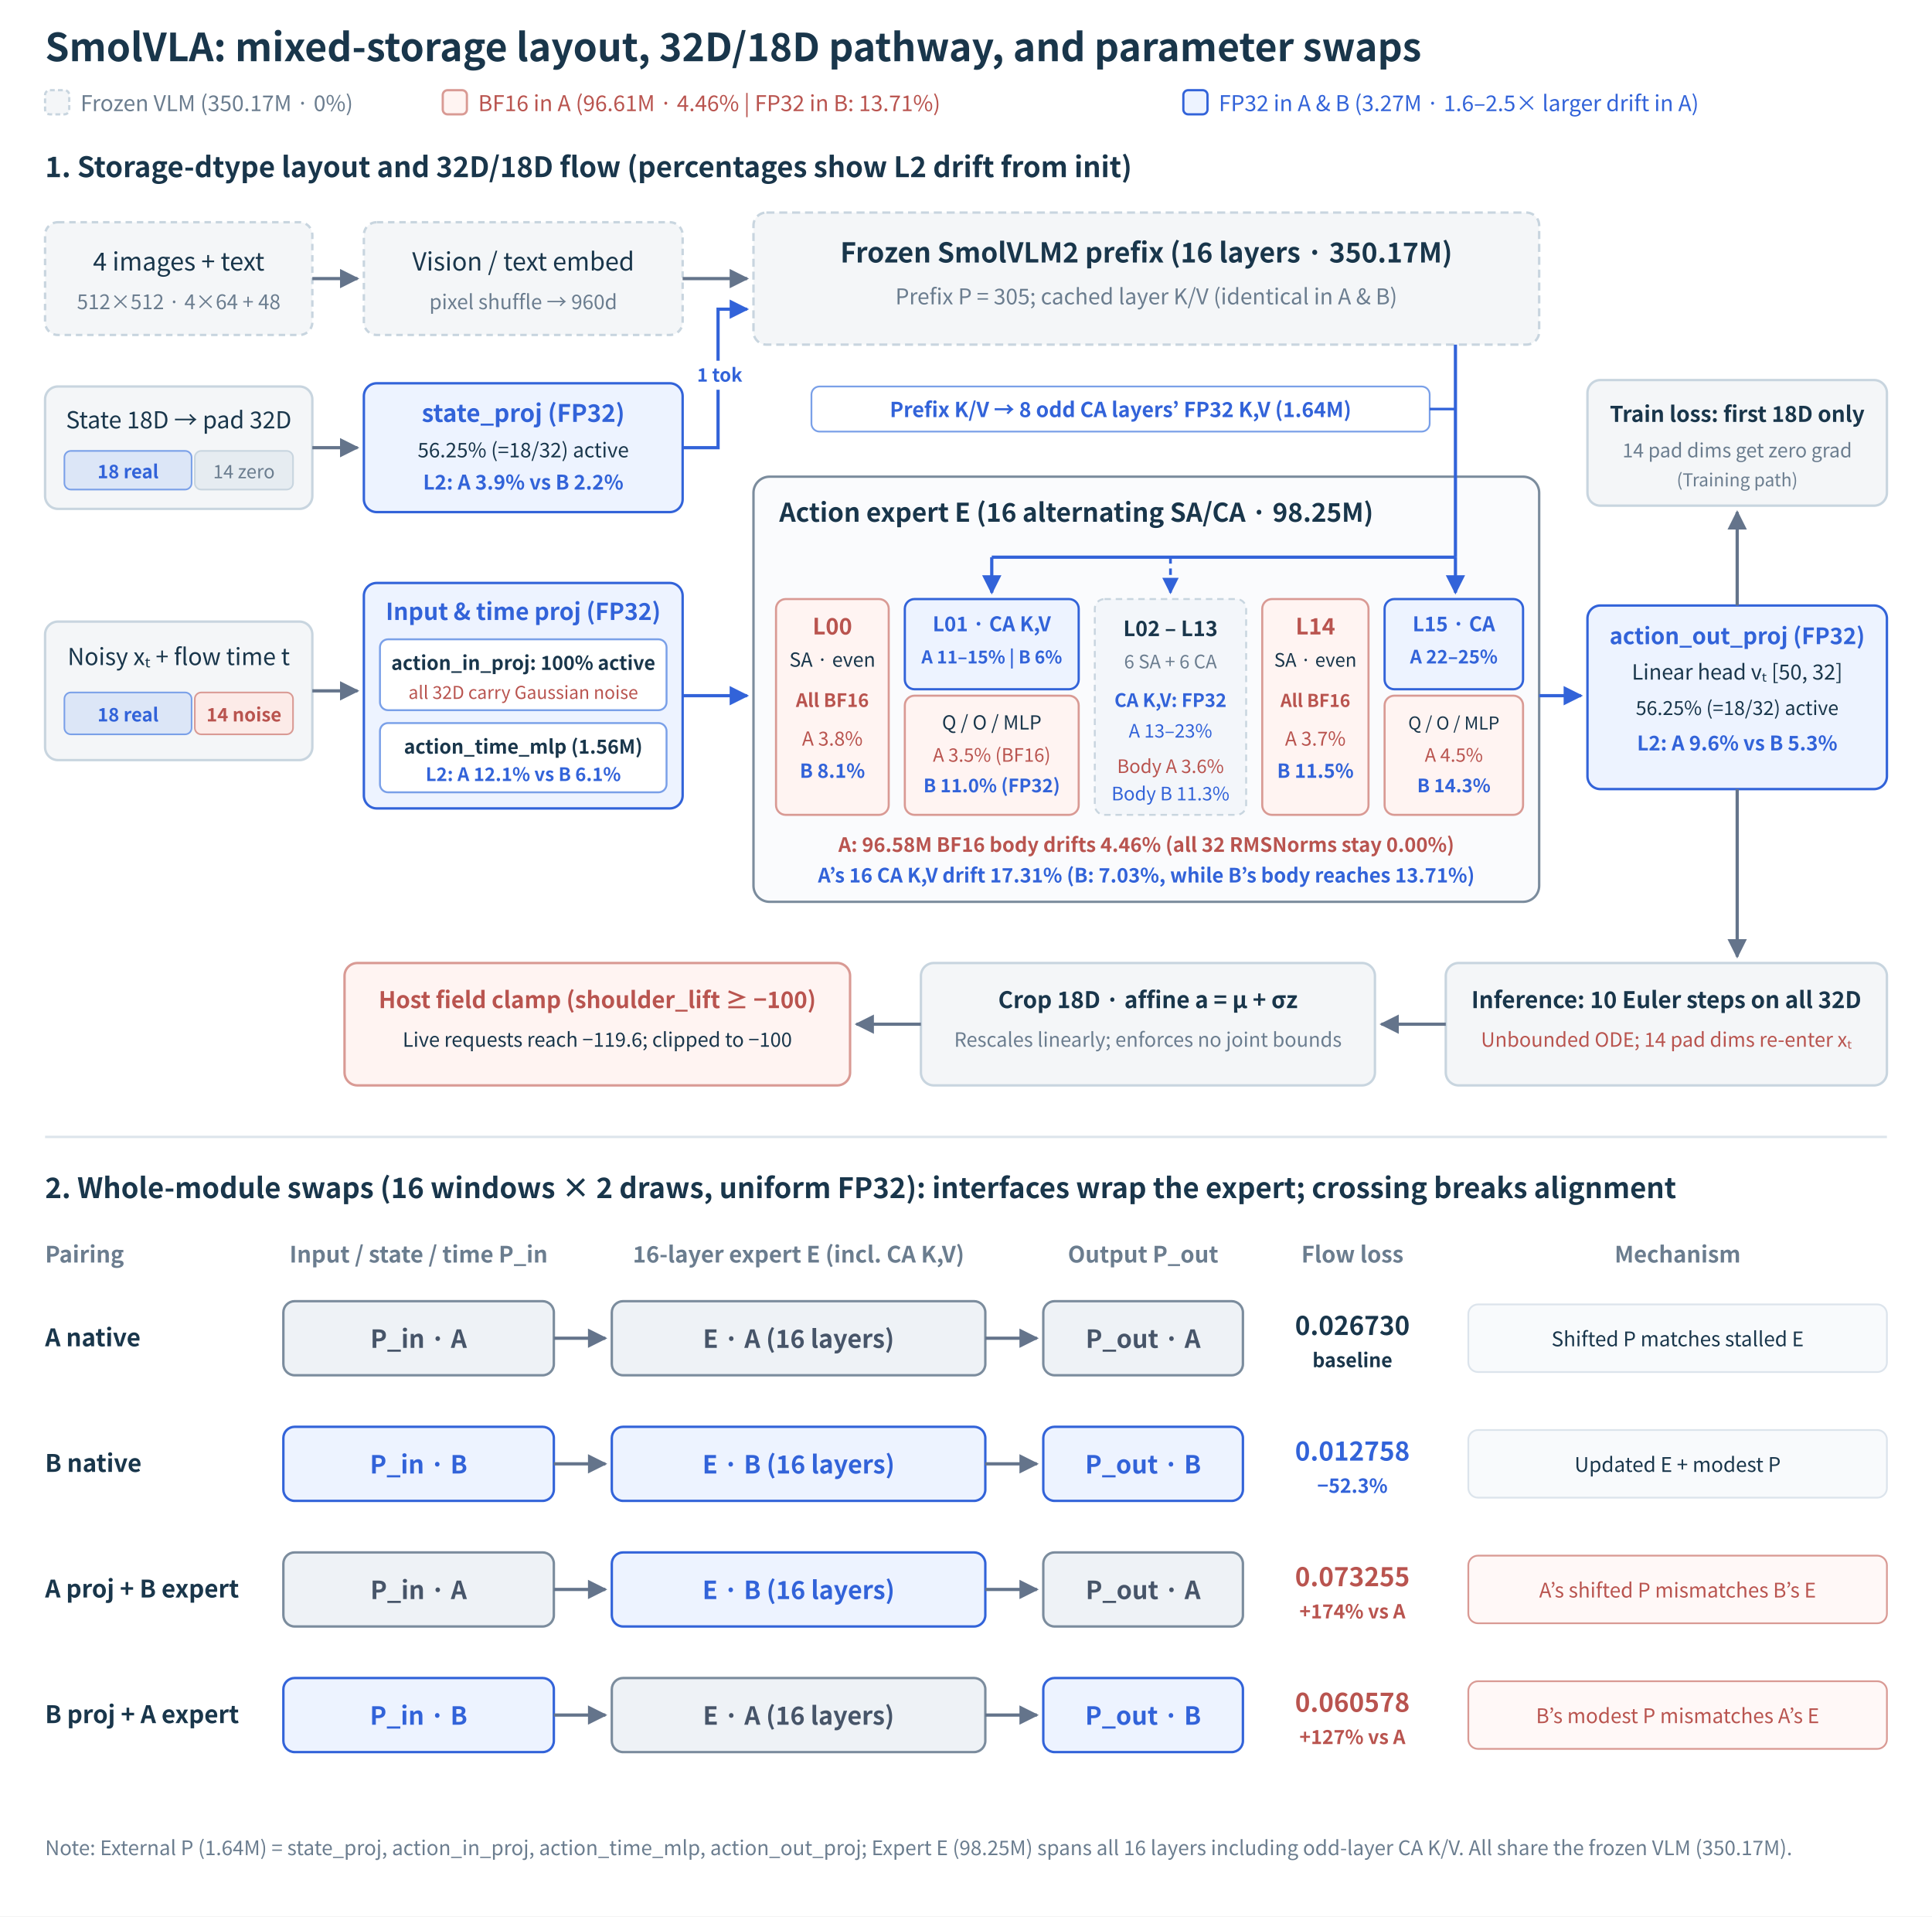
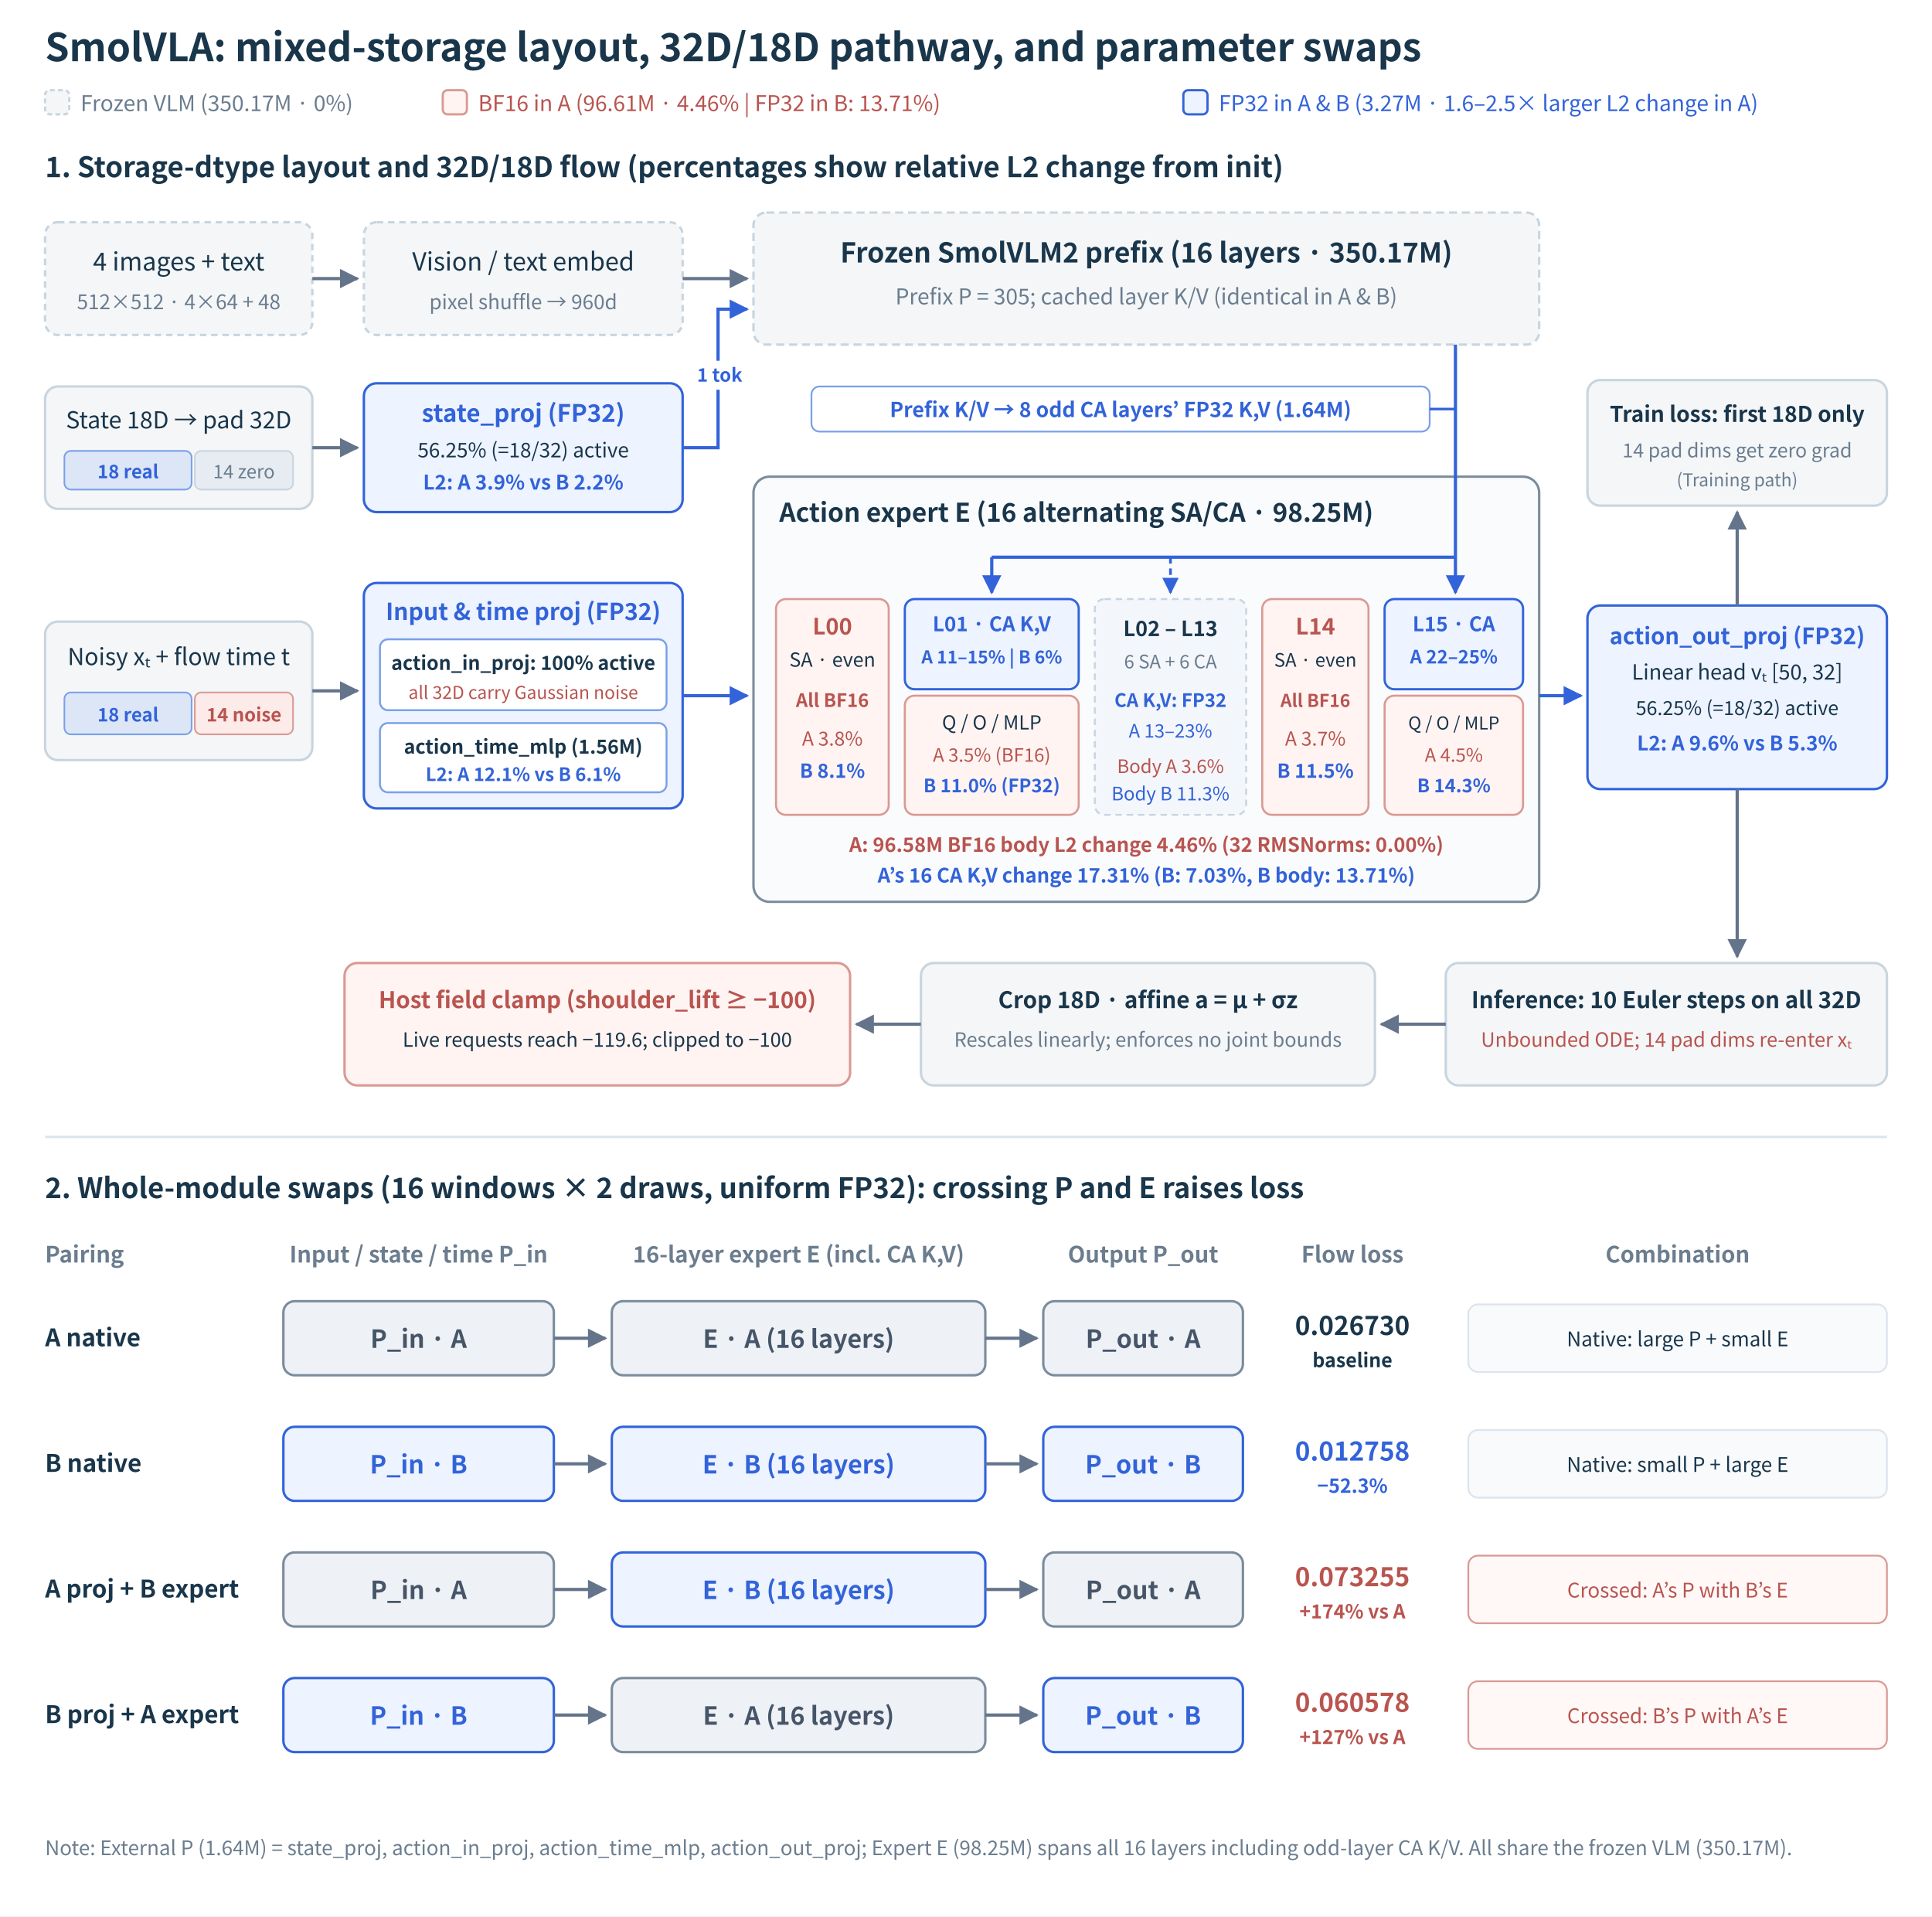
<svg xmlns="http://www.w3.org/2000/svg" viewBox="0 0 1200 1190" role="img" data-smol-intervention="true" aria-labelledby="smol-swap-title smol-swap-desc" style="display:block;width:100%;height:auto;font-family:'IBM Plex Sans','Noto Sans SC','Noto Sans CJK JP',sans-serif">
  <style>.figure-viewer-content&gt;svg[data-smol-intervention]{min-width:1100px}</style>
  <defs>
    <marker id="smol-arrow-3263d9" viewBox="0 0 10 10" refX="9" refY="5" markerWidth="6" markerHeight="6" orient="auto">
      <path d="M0 0L10 5L0 10Z" fill="#3263d9" />
    </marker>
    <marker id="smol-arrow-b9544f" viewBox="0 0 10 10" refX="9" refY="5" markerWidth="6" markerHeight="6" orient="auto">
      <path d="M0 0L10 5L0 10Z" fill="#b9544f" />
    </marker>
    <marker id="smol-arrow-475569" viewBox="0 0 10 10" refX="9" refY="5" markerWidth="6" markerHeight="6" orient="auto">
      <path d="M0 0L10 5L0 10Z" fill="#475569" />
    </marker>
    <marker id="smol-arrow-64748b" viewBox="0 0 10 10" refX="9" refY="5" markerWidth="6" markerHeight="6" orient="auto">
      <path d="M0 0L10 5L0 10Z" fill="#64748b" />
    </marker>
  </defs>
  <rect width="1200" height="1190" fill="white" />
  <text lang="en" x="28" y="38" font-size="24" fill="#19364b" font-weight="650" text-anchor="start">SmolVLA: mixed-storage layout, 32D/18D pathway, and parameter swaps</text>
  <rect x="28" y="56" width="15" height="15" rx="3" fill="#f4f6f8" stroke="#c8d5df" stroke-width="1.4" stroke-dasharray="3 2" />
  <text lang="en" x="50" y="69" font-size="13.5" fill="#6b7d8f" font-weight="500" text-anchor="start">Frozen VLM (350.17M · 0%)</text>
  <rect x="275" y="56" width="15" height="15" rx="3" fill="#fff4f2" stroke="#d99a94" stroke-width="1.4" />
  <text lang="en" x="297" y="69" font-size="13.5" fill="#b9544f" font-weight="500" text-anchor="start">BF16 in A (96.61M · 4.46% | FP32 in B: 13.71%)</text>
  <rect x="735" y="56" width="15" height="15" rx="3" fill="#edf3ff" stroke="#3263d9" stroke-width="1.4" />
-   <text lang="en" x="757" y="69" font-size="13.5" fill="#3263d9" font-weight="500" text-anchor="start">FP32 in A &amp; B (3.27M · 1.6–2.5× larger drift in A)</text>
-   <text lang="en" x="28" y="110" font-size="17.5" fill="#19364b" font-weight="650" text-anchor="start">1. Storage-dtype layout and 32D/18D flow (percentages show L2 drift from init)</text>
+   <text lang="en" x="757" y="69" font-size="13.5" fill="#3263d9" font-weight="500" text-anchor="start">FP32 in A &amp; B (3.27M · 1.6–2.5× larger L2 change in A)</text>
+   <text lang="en" x="28" y="110" font-size="17.5" fill="#19364b" font-weight="650" text-anchor="start">1. Storage-dtype layout and 32D/18D flow (percentages show relative L2 change from init)</text>
  <rect x="28" y="138" width="166" height="70" rx="8" fill="#f4f6f8" stroke="#c8d5df" stroke-width="1.5" stroke-dasharray="4 3" />
  <text lang="en" x="111" y="168" font-size="15.5" fill="#19364b" font-weight="500" text-anchor="middle">4 images + text</text>
  <text lang="en" x="111" y="192" font-size="12.5" fill="#6b7d8f" font-weight="400" text-anchor="middle">512×512 · 4×64 + 48</text>
  <path d="M194 173 L222 173" fill="none" stroke="#64748b" stroke-width="2" marker-end="url(#smol-arrow-64748b)" />
  <rect x="226" y="138" width="198" height="70" rx="8" fill="#f4f6f8" stroke="#c8d5df" stroke-width="1.5" stroke-dasharray="4 3" />
  <text lang="en" x="325" y="168" font-size="15.5" fill="#19364b" font-weight="500" text-anchor="middle">Vision / text embed</text>
  <text lang="en" x="325" y="192" font-size="12.5" fill="#6b7d8f" font-weight="400" text-anchor="middle">pixel shuffle → 960d</text>
  <path d="M424 173 L464 173" fill="none" stroke="#64748b" stroke-width="2" marker-end="url(#smol-arrow-64748b)" />
  <rect x="468" y="132" width="488" height="82" rx="8" fill="#f4f6f8" stroke="#c8d5df" stroke-width="1.5" stroke-dasharray="5 3" />
  <text lang="en" x="712" y="163" font-size="17" fill="#19364b" font-weight="600" text-anchor="middle">Frozen SmolVLM2 prefix (16 layers · 350.17M)</text>
  <text lang="en" x="712" y="189" font-size="13.5" fill="#6b7d8f" font-weight="400" text-anchor="middle">Prefix P = 305; cached layer K/V (identical in A &amp; B)</text>
  <rect x="28" y="240" width="166" height="76" rx="8" fill="#f4f6f8" stroke="#c8d5df" stroke-width="1.5" />
  <text lang="en" x="111" y="266" font-size="14.5" fill="#19364b" font-weight="500" text-anchor="middle">State 18D → pad 32D</text>
  <rect x="40" y="280" width="79" height="24" rx="4" fill="#dce6f7" stroke="#7aa0e8" stroke-width="1" />
  <text lang="en" x="79.5" y="297" font-size="11.5" fill="#3263d9" font-weight="600" text-anchor="middle">18 real</text>
  <rect x="121" y="280" width="61" height="24" rx="4" fill="#e6ecf1" stroke="#c8d5df" stroke-width="1" />
  <text lang="en" x="151.5" y="297" font-size="11.5" fill="#6b7d8f" font-weight="500" text-anchor="middle">14 zero</text>
  <path d="M194 278 L222 278" fill="none" stroke="#64748b" stroke-width="2" marker-end="url(#smol-arrow-64748b)" />
  <rect x="226" y="238" width="198" height="80" rx="8" fill="#edf3ff" stroke="#3263d9" stroke-width="1.5" />
  <text lang="en" x="325" y="262" font-size="15" fill="#3263d9" font-weight="600" text-anchor="middle">state_proj (FP32)</text>
  <text lang="en" x="325" y="284" font-size="12.5" fill="#19364b" font-weight="400" text-anchor="middle">56.25% (=18/32) active</text>
  <text lang="en" x="325" y="304" font-size="12.5" fill="#3263d9" font-weight="600" text-anchor="middle">L2: A 3.9% vs B 2.2%</text>
  <path d="M424 278 L446 278 L446 192 L464 192" fill="none" stroke="#3263d9" stroke-width="2" marker-end="url(#smol-arrow-3263d9)" />
  <rect x="429" y="224" width="36" height="18" rx="3" fill="white" stroke="none" stroke-width="0" />
  <text lang="en" x="447" y="237" font-size="11.5" fill="#3263d9" font-weight="600" text-anchor="middle">1 tok</text>
  <rect x="28" y="386" width="166" height="86" rx="8" fill="#f4f6f8" stroke="#c8d5df" stroke-width="1.5" />
  <text lang="en" x="111" y="413" font-size="14.5" fill="#19364b" font-weight="500" text-anchor="middle">Noisy xₜ + flow time t</text>
  <rect x="40" y="430" width="79" height="26" rx="4" fill="#dce6f7" stroke="#7aa0e8" stroke-width="1" />
  <text lang="en" x="79.5" y="448" font-size="11.5" fill="#3263d9" font-weight="600" text-anchor="middle">18 real</text>
  <rect x="121" y="430" width="61" height="26" rx="4" fill="#fcebe8" stroke="#d99a94" stroke-width="1" />
  <text lang="en" x="151.5" y="448" font-size="11.5" fill="#b9544f" font-weight="600" text-anchor="middle">14 noise</text>
  <path d="M194 429 L222 429" fill="none" stroke="#64748b" stroke-width="2" marker-end="url(#smol-arrow-64748b)" />
  <rect x="226" y="362" width="198" height="140" rx="8" fill="#edf3ff" stroke="#3263d9" stroke-width="1.5" />
  <text lang="en" x="325" y="385" font-size="14.5" fill="#3263d9" font-weight="650" text-anchor="middle">Input &amp; time proj (FP32)</text>
  <rect x="236" y="397" width="178" height="44" rx="5" fill="white" stroke="#7aa0e8" stroke-width="1.2" />
  <text lang="en" x="325" y="416" font-size="12" fill="#19364b" font-weight="600" text-anchor="middle">action_in_proj: 100% active</text>
  <text lang="en" x="325" y="434" font-size="11" fill="#b9544f" font-weight="400" text-anchor="middle">all 32D carry Gaussian noise</text>
  <rect x="236" y="449" width="178" height="43" rx="5" fill="white" stroke="#7aa0e8" stroke-width="1.2" />
  <text lang="en" x="325" y="468" font-size="12" fill="#19364b" font-weight="600" text-anchor="middle">action_time_mlp (1.56M)</text>
  <text lang="en" x="325" y="485" font-size="11.5" fill="#3263d9" font-weight="600" text-anchor="middle">L2: A 12.1% vs B 6.1%</text>
  <path d="M424 432 L464 432" fill="none" stroke="#3263d9" stroke-width="2" marker-end="url(#smol-arrow-3263d9)" />
  <rect x="468" y="296" width="488" height="264" rx="10" fill="#fafbfd" stroke="#7b8c9d" stroke-width="1.5" />
  <text lang="en" x="484" y="324" font-size="16" fill="#19364b" font-weight="650" text-anchor="start">Action expert E (16 alternating SA/CA · 98.25M)</text>
  <path d="M904 214 L904 346" fill="none" stroke="#3263d9" stroke-width="2" />
  <rect x="504" y="240" width="384" height="28" rx="5" fill="white" stroke="#7aa0e8" stroke-width="1.1" />
  <text lang="en" x="696" y="259" font-size="12.8" fill="#3263d9" font-weight="600" text-anchor="middle">Prefix K/V → 8 odd CA layers’ FP32 K,V (1.64M)</text>
  <path d="M888 254 L904 254" fill="none" stroke="#3263d9" stroke-width="1.6" />
  <path d="M616 346 L904 346" fill="none" stroke="#3263d9" stroke-width="2" />
  <path d="M616 346 L616 368" fill="none" stroke="#3263d9" stroke-width="2" marker-end="url(#smol-arrow-3263d9)" />
  <path d="M727 346 L727 368" fill="none" stroke="#3263d9" stroke-width="1.7" stroke-dasharray="4 3" marker-end="url(#smol-arrow-3263d9)" />
  <path d="M904 346 L904 368" fill="none" stroke="#3263d9" stroke-width="2" marker-end="url(#smol-arrow-3263d9)" />
  <rect x="482" y="372" width="70" height="134" rx="6" fill="#fff4f2" stroke="#d99a94" stroke-width="1.3" />
  <text lang="en" x="517" y="394" font-size="14" fill="#b9544f" font-weight="700" text-anchor="middle">L00</text>
  <text lang="en" x="517" y="414" font-size="12" fill="#19364b" font-weight="500" text-anchor="middle">SA · even</text>
  <text lang="en" x="517" y="439" font-size="11.5" fill="#b9544f" font-weight="600" text-anchor="middle">All BF16</text>
  <text lang="en" x="517" y="463" font-size="12" fill="#b9544f" font-weight="400" text-anchor="middle">A 3.8%</text>
  <text lang="en" x="517" y="483" font-size="12" fill="#3263d9" font-weight="600" text-anchor="middle">B 8.1%</text>
  <rect x="562" y="372" width="108" height="56" rx="6" fill="#edf3ff" stroke="#3263d9" stroke-width="1.4" />
  <text lang="en" x="616" y="392" font-size="12.5" fill="#3263d9" font-weight="700" text-anchor="middle">L01 · CA K,V</text>
  <text lang="en" x="616" y="412" font-size="11" fill="#3263d9" font-weight="600" text-anchor="middle">A 11–15% | B 6%</text>
  <rect x="562" y="432" width="108" height="74" rx="6" fill="#fff4f2" stroke="#d99a94" stroke-width="1.3" />
  <text lang="en" x="616" y="453" font-size="12" fill="#19364b" font-weight="500" text-anchor="middle">Q / O / MLP</text>
  <text lang="en" x="616" y="473" font-size="11.5" fill="#b9544f" font-weight="400" text-anchor="middle">A 3.5% (BF16)</text>
  <text lang="en" x="616" y="492" font-size="11.5" fill="#3263d9" font-weight="600" text-anchor="middle">B 11.0% (FP32)</text>
  <rect x="680" y="372" width="94" height="134" rx="6" fill="#f3f6fa" stroke="#c8d5df" stroke-width="1.2" stroke-dasharray="4 3" />
  <text lang="en" x="727" y="395" font-size="13" fill="#19364b" font-weight="650" text-anchor="middle">L02 – L13</text>
  <text lang="en" x="727" y="415" font-size="11.5" fill="#6b7d8f" font-weight="400" text-anchor="middle">6 SA + 6 CA</text>
  <text lang="en" x="727" y="439" font-size="11.5" fill="#3263d9" font-weight="600" text-anchor="middle">CA K,V: FP32</text>
  <text lang="en" x="727" y="458" font-size="11.5" fill="#3263d9" font-weight="400" text-anchor="middle">A 13–23%</text>
  <text lang="en" x="727" y="480" font-size="11.5" fill="#b9544f" font-weight="400" text-anchor="middle">Body A 3.6%</text>
  <text lang="en" x="727" y="497" font-size="11.5" fill="#3263d9" font-weight="400" text-anchor="middle">Body B 11.3%</text>
  <rect x="784" y="372" width="66" height="134" rx="6" fill="#fff4f2" stroke="#d99a94" stroke-width="1.3" />
  <text lang="en" x="817" y="394" font-size="14" fill="#b9544f" font-weight="700" text-anchor="middle">L14</text>
  <text lang="en" x="817" y="414" font-size="11.5" fill="#19364b" font-weight="500" text-anchor="middle">SA · even</text>
  <text lang="en" x="817" y="439" font-size="11" fill="#b9544f" font-weight="600" text-anchor="middle">All BF16</text>
  <text lang="en" x="817" y="463" font-size="12" fill="#b9544f" font-weight="400" text-anchor="middle">A 3.7%</text>
  <text lang="en" x="817" y="483" font-size="12" fill="#3263d9" font-weight="600" text-anchor="middle">B 11.5%</text>
  <rect x="860" y="372" width="86" height="56" rx="6" fill="#edf3ff" stroke="#3263d9" stroke-width="1.4" />
  <text lang="en" x="903" y="392" font-size="12.5" fill="#3263d9" font-weight="700" text-anchor="middle">L15 · CA</text>
  <text lang="en" x="903" y="412" font-size="11.5" fill="#3263d9" font-weight="700" text-anchor="middle">A 22–25%</text>
  <rect x="860" y="432" width="86" height="74" rx="6" fill="#fff4f2" stroke="#d99a94" stroke-width="1.3" />
  <text lang="en" x="903" y="453" font-size="11" fill="#19364b" font-weight="500" text-anchor="middle">Q / O / MLP</text>
  <text lang="en" x="903" y="473" font-size="11.5" fill="#b9544f" font-weight="400" text-anchor="middle">A 4.5%</text>
  <text lang="en" x="903" y="492" font-size="11.5" fill="#3263d9" font-weight="600" text-anchor="middle">B 14.3%</text>
-   <text lang="en" x="712" y="529" font-size="12.3" fill="#b9544f" font-weight="600" text-anchor="middle">A: 96.58M BF16 body drifts 4.46% (all 32 RMSNorms stay 0.00%)</text>
-   <text lang="en" x="712" y="548" font-size="12.3" fill="#3263d9" font-weight="600" text-anchor="middle">A’s 16 CA K,V drift 17.31% (B: 7.03%, while B’s body reaches 13.71%)</text>
+   <text lang="en" x="712" y="529" font-size="12.3" fill="#b9544f" font-weight="600" text-anchor="middle">A: 96.58M BF16 body L2 change 4.46% (32 RMSNorms: 0.00%)</text>
+   <text lang="en" x="712" y="548" font-size="12.3" fill="#3263d9" font-weight="600" text-anchor="middle">A’s 16 CA K,V change 17.31% (B: 7.03%, B body: 13.71%)</text>
  <path d="M956 432 L982 432" fill="none" stroke="#3263d9" stroke-width="2" marker-end="url(#smol-arrow-3263d9)" />
  <rect x="986" y="376" width="186" height="114" rx="8" fill="#edf3ff" stroke="#3263d9" stroke-width="1.5" />
  <text lang="en" x="1079" y="400" font-size="14" fill="#3263d9" font-weight="650" text-anchor="middle">action_out_proj (FP32)</text>
  <text lang="en" x="1079" y="422" font-size="13" fill="#19364b" font-weight="400" text-anchor="middle">Linear head vₜ [50, 32]</text>
  <text lang="en" x="1079" y="444" font-size="12" fill="#19364b" font-weight="400" text-anchor="middle">56.25% (=18/32) active</text>
  <text lang="en" x="1079" y="466" font-size="12.5" fill="#3263d9" font-weight="600" text-anchor="middle">L2: A 9.6% vs B 5.3%</text>
  <path d="M1079 376 L1079 318" fill="none" stroke="#64748b" stroke-width="2" marker-end="url(#smol-arrow-64748b)" />
  <rect x="986" y="236" width="186" height="78" rx="8" fill="#f4f6f8" stroke="#c8d5df" stroke-width="1.5" />
  <text lang="en" x="1079" y="262" font-size="13.5" fill="#19364b" font-weight="600" text-anchor="middle">Train loss: first 18D only</text>
  <text lang="en" x="1079" y="284" font-size="12" fill="#6b7d8f" font-weight="400" text-anchor="middle">14 pad dims get zero grad</text>
  <text lang="en" x="1079" y="302" font-size="11" fill="#6b7d8f" font-weight="400" text-anchor="middle">(Training path)</text>
  <path d="M1079 490 L1079 594" fill="none" stroke="#64748b" stroke-width="2" marker-end="url(#smol-arrow-64748b)" />
  <rect x="898" y="598" width="274" height="76" rx="8" fill="#f4f6f8" stroke="#c8d5df" stroke-width="1.5" />
  <text lang="en" x="1035" y="626" font-size="14.2" fill="#19364b" font-weight="600" text-anchor="middle">Inference: 10 Euler steps on all 32D</text>
  <text lang="en" x="1035" y="650" font-size="12.2" fill="#b9544f" font-weight="400" text-anchor="middle">Unbounded ODE; 14 pad dims re-enter xₜ</text>
  <path d="M898 636 L858 636" fill="none" stroke="#64748b" stroke-width="2" marker-end="url(#smol-arrow-64748b)" />
  <rect x="572" y="598" width="282" height="76" rx="8" fill="#f4f6f8" stroke="#c8d5df" stroke-width="1.5" />
  <text lang="en" x="713" y="626" font-size="14.2" fill="#19364b" font-weight="600" text-anchor="middle">Crop 18D · affine a = μ + σz</text>
  <text lang="en" x="713" y="650" font-size="12.2" fill="#6b7d8f" font-weight="400" text-anchor="middle">Rescales linearly; enforces no joint bounds</text>
  <path d="M572 636 L532 636" fill="none" stroke="#64748b" stroke-width="2" marker-end="url(#smol-arrow-64748b)" />
  <rect x="214" y="598" width="314" height="76" rx="8" fill="#fff4f2" stroke="#d99a94" stroke-width="1.5" />
  <text lang="en" x="371" y="626" font-size="14.2" fill="#b9544f" font-weight="600" text-anchor="middle">Host field clamp (shoulder_lift ≥ −100)</text>
  <text lang="en" x="371" y="650" font-size="12.2" fill="#19364b" font-weight="400" text-anchor="middle">Live requests reach −119.6; clipped to −100</text>
  <line x1="28" y1="706" x2="1172" y2="706" stroke="#dde5ec" stroke-width="1.5" />
-   <text lang="en" x="28" y="744" font-size="17.5" fill="#19364b" font-weight="650" text-anchor="start">2. Whole-module swaps (16 windows × 2 draws, uniform FP32): interfaces wrap the expert; crossing breaks alignment</text>
+   <text lang="en" x="28" y="744" font-size="17.5" fill="#19364b" font-weight="650" text-anchor="start">2. Whole-module swaps (16 windows × 2 draws, uniform FP32): crossing P and E raises loss</text>
  <text lang="en" x="28" y="784" font-size="14" fill="#6b7d8f" font-weight="600" text-anchor="start">Pairing</text>
  <text lang="en" x="260" y="784" font-size="14" fill="#6b7d8f" font-weight="600" text-anchor="middle">Input / state / time P_in</text>
  <text lang="en" x="496" y="784" font-size="14" fill="#6b7d8f" font-weight="600" text-anchor="middle">16-layer expert E (incl. CA K,V)</text>
  <text lang="en" x="710" y="784" font-size="14" fill="#6b7d8f" font-weight="600" text-anchor="middle">Output P_out</text>
  <text lang="en" x="840" y="784" font-size="14" fill="#6b7d8f" font-weight="600" text-anchor="middle">Flow loss</text>
-   <text lang="en" x="1042" y="784" font-size="14" fill="#6b7d8f" font-weight="600" text-anchor="middle">Mechanism</text>
+   <text lang="en" x="1042" y="784" font-size="14" fill="#6b7d8f" font-weight="600" text-anchor="middle">Combination</text>
  <text lang="en" x="28" y="836" font-size="15" fill="#19364b" font-weight="600" text-anchor="start">A native</text>
  <rect x="176" y="808" width="168" height="46" rx="7" fill="#eef2f6" stroke="#7b8c9d" stroke-width="1.5" />
  <text lang="en" x="260" y="837" font-size="15.5" fill="#475569" font-weight="650" text-anchor="middle">P_in · A</text>
  <path d="M344 831 L376 831" fill="none" stroke="#64748b" stroke-width="2" marker-end="url(#smol-arrow-64748b)" />
  <rect x="380" y="808" width="232" height="46" rx="7" fill="#eef2f6" stroke="#7b8c9d" stroke-width="1.5" />
  <text lang="en" x="496" y="837" font-size="15.5" fill="#475569" font-weight="650" text-anchor="middle">E · A (16 layers)</text>
  <path d="M612 831 L644 831" fill="none" stroke="#64748b" stroke-width="2" marker-end="url(#smol-arrow-64748b)" />
  <rect x="648" y="808" width="124" height="46" rx="7" fill="#eef2f6" stroke="#7b8c9d" stroke-width="1.5" />
  <text lang="en" x="710" y="837" font-size="15.5" fill="#475569" font-weight="650" text-anchor="middle">P_out · A</text>
  <text lang="en" x="840" y="829" font-size="16" fill="#19364b" font-weight="700" text-anchor="middle">0.026730</text>
  <text lang="en" x="840" y="849" font-size="12" fill="#19364b" font-weight="600" text-anchor="middle">baseline</text>
  <rect x="912" y="810" width="260" height="42" rx="6" fill="#f8fafc" stroke="#dce4ec" stroke-width="1.1" />
-   <text lang="en" x="1042" y="836" font-size="12.5" fill="#19364b" font-weight="500" text-anchor="middle">Shifted P matches stalled E</text>
+   <text lang="en" x="1042" y="836" font-size="12.5" fill="#19364b" font-weight="500" text-anchor="middle">Native: large P + small E</text>
  <text lang="en" x="28" y="914" font-size="15" fill="#19364b" font-weight="600" text-anchor="start">B native</text>
  <rect x="176" y="886" width="168" height="46" rx="7" fill="#edf3ff" stroke="#3263d9" stroke-width="1.5" />
  <text lang="en" x="260" y="915" font-size="15.5" fill="#3263d9" font-weight="650" text-anchor="middle">P_in · B</text>
  <path d="M344 909 L376 909" fill="none" stroke="#64748b" stroke-width="2" marker-end="url(#smol-arrow-64748b)" />
  <rect x="380" y="886" width="232" height="46" rx="7" fill="#edf3ff" stroke="#3263d9" stroke-width="1.5" />
  <text lang="en" x="496" y="915" font-size="15.5" fill="#3263d9" font-weight="650" text-anchor="middle">E · B (16 layers)</text>
  <path d="M612 909 L644 909" fill="none" stroke="#64748b" stroke-width="2" marker-end="url(#smol-arrow-64748b)" />
  <rect x="648" y="886" width="124" height="46" rx="7" fill="#edf3ff" stroke="#3263d9" stroke-width="1.5" />
  <text lang="en" x="710" y="915" font-size="15.5" fill="#3263d9" font-weight="650" text-anchor="middle">P_out · B</text>
  <text lang="en" x="840" y="907" font-size="16" fill="#3263d9" font-weight="700" text-anchor="middle">0.012758</text>
  <text lang="en" x="840" y="927" font-size="12" fill="#3263d9" font-weight="600" text-anchor="middle">−52.3%</text>
  <rect x="912" y="888" width="260" height="42" rx="6" fill="#f8fafc" stroke="#dce4ec" stroke-width="1.1" />
-   <text lang="en" x="1042" y="914" font-size="12.5" fill="#19364b" font-weight="500" text-anchor="middle">Updated E + modest P</text>
+   <text lang="en" x="1042" y="914" font-size="12.5" fill="#19364b" font-weight="500" text-anchor="middle">Native: small P + large E</text>
  <text lang="en" x="28" y="992" font-size="15" fill="#19364b" font-weight="600" text-anchor="start">A proj + B expert</text>
  <rect x="176" y="964" width="168" height="46" rx="7" fill="#eef2f6" stroke="#7b8c9d" stroke-width="1.5" />
  <text lang="en" x="260" y="993" font-size="15.5" fill="#475569" font-weight="650" text-anchor="middle">P_in · A</text>
  <path d="M344 987 L376 987" fill="none" stroke="#64748b" stroke-width="2" marker-end="url(#smol-arrow-64748b)" />
  <rect x="380" y="964" width="232" height="46" rx="7" fill="#edf3ff" stroke="#3263d9" stroke-width="1.5" />
  <text lang="en" x="496" y="993" font-size="15.5" fill="#3263d9" font-weight="650" text-anchor="middle">E · B (16 layers)</text>
  <path d="M612 987 L644 987" fill="none" stroke="#64748b" stroke-width="2" marker-end="url(#smol-arrow-64748b)" />
  <rect x="648" y="964" width="124" height="46" rx="7" fill="#eef2f6" stroke="#7b8c9d" stroke-width="1.5" />
  <text lang="en" x="710" y="993" font-size="15.5" fill="#475569" font-weight="650" text-anchor="middle">P_out · A</text>
  <text lang="en" x="840" y="985" font-size="16" fill="#b9544f" font-weight="700" text-anchor="middle">0.073255</text>
  <text lang="en" x="840" y="1005" font-size="12" fill="#b9544f" font-weight="600" text-anchor="middle">+174% vs A</text>
  <rect x="912" y="966" width="260" height="42" rx="6" fill="#fff8f7" stroke="#d99a94" stroke-width="1.1" />
-   <text lang="en" x="1042" y="992" font-size="12.5" fill="#b9544f" font-weight="500" text-anchor="middle">A’s shifted P mismatches B’s E</text>
+   <text lang="en" x="1042" y="992" font-size="12.5" fill="#b9544f" font-weight="500" text-anchor="middle">Crossed: A’s P with B’s E</text>
  <text lang="en" x="28" y="1070" font-size="15" fill="#19364b" font-weight="600" text-anchor="start">B proj + A expert</text>
  <rect x="176" y="1042" width="168" height="46" rx="7" fill="#edf3ff" stroke="#3263d9" stroke-width="1.5" />
  <text lang="en" x="260" y="1071" font-size="15.5" fill="#3263d9" font-weight="650" text-anchor="middle">P_in · B</text>
  <path d="M344 1065 L376 1065" fill="none" stroke="#64748b" stroke-width="2" marker-end="url(#smol-arrow-64748b)" />
  <rect x="380" y="1042" width="232" height="46" rx="7" fill="#eef2f6" stroke="#7b8c9d" stroke-width="1.5" />
  <text lang="en" x="496" y="1071" font-size="15.5" fill="#475569" font-weight="650" text-anchor="middle">E · A (16 layers)</text>
  <path d="M612 1065 L644 1065" fill="none" stroke="#64748b" stroke-width="2" marker-end="url(#smol-arrow-64748b)" />
  <rect x="648" y="1042" width="124" height="46" rx="7" fill="#edf3ff" stroke="#3263d9" stroke-width="1.5" />
  <text lang="en" x="710" y="1071" font-size="15.5" fill="#3263d9" font-weight="650" text-anchor="middle">P_out · B</text>
  <text lang="en" x="840" y="1063" font-size="16" fill="#b9544f" font-weight="700" text-anchor="middle">0.060578</text>
  <text lang="en" x="840" y="1083" font-size="12" fill="#b9544f" font-weight="600" text-anchor="middle">+127% vs A</text>
  <rect x="912" y="1044" width="260" height="42" rx="6" fill="#fff8f7" stroke="#d99a94" stroke-width="1.1" />
-   <text lang="en" x="1042" y="1070" font-size="12.5" fill="#b9544f" font-weight="500" text-anchor="middle">B’s modest P mismatches A’s E</text>
+   <text lang="en" x="1042" y="1070" font-size="12.5" fill="#b9544f" font-weight="500" text-anchor="middle">Crossed: B’s P with A’s E</text>
  <text lang="en" x="28" y="1152" font-size="12.5" fill="#6b7d8f" font-weight="400" text-anchor="start">Note: External P (1.64M) = state_proj, action_in_proj, action_time_mlp, action_out_proj; Expert E (98.25M) spans all 16 layers including odd-layer CA K/V. All share the frozen VLM (350.17M).</text>
</svg>
